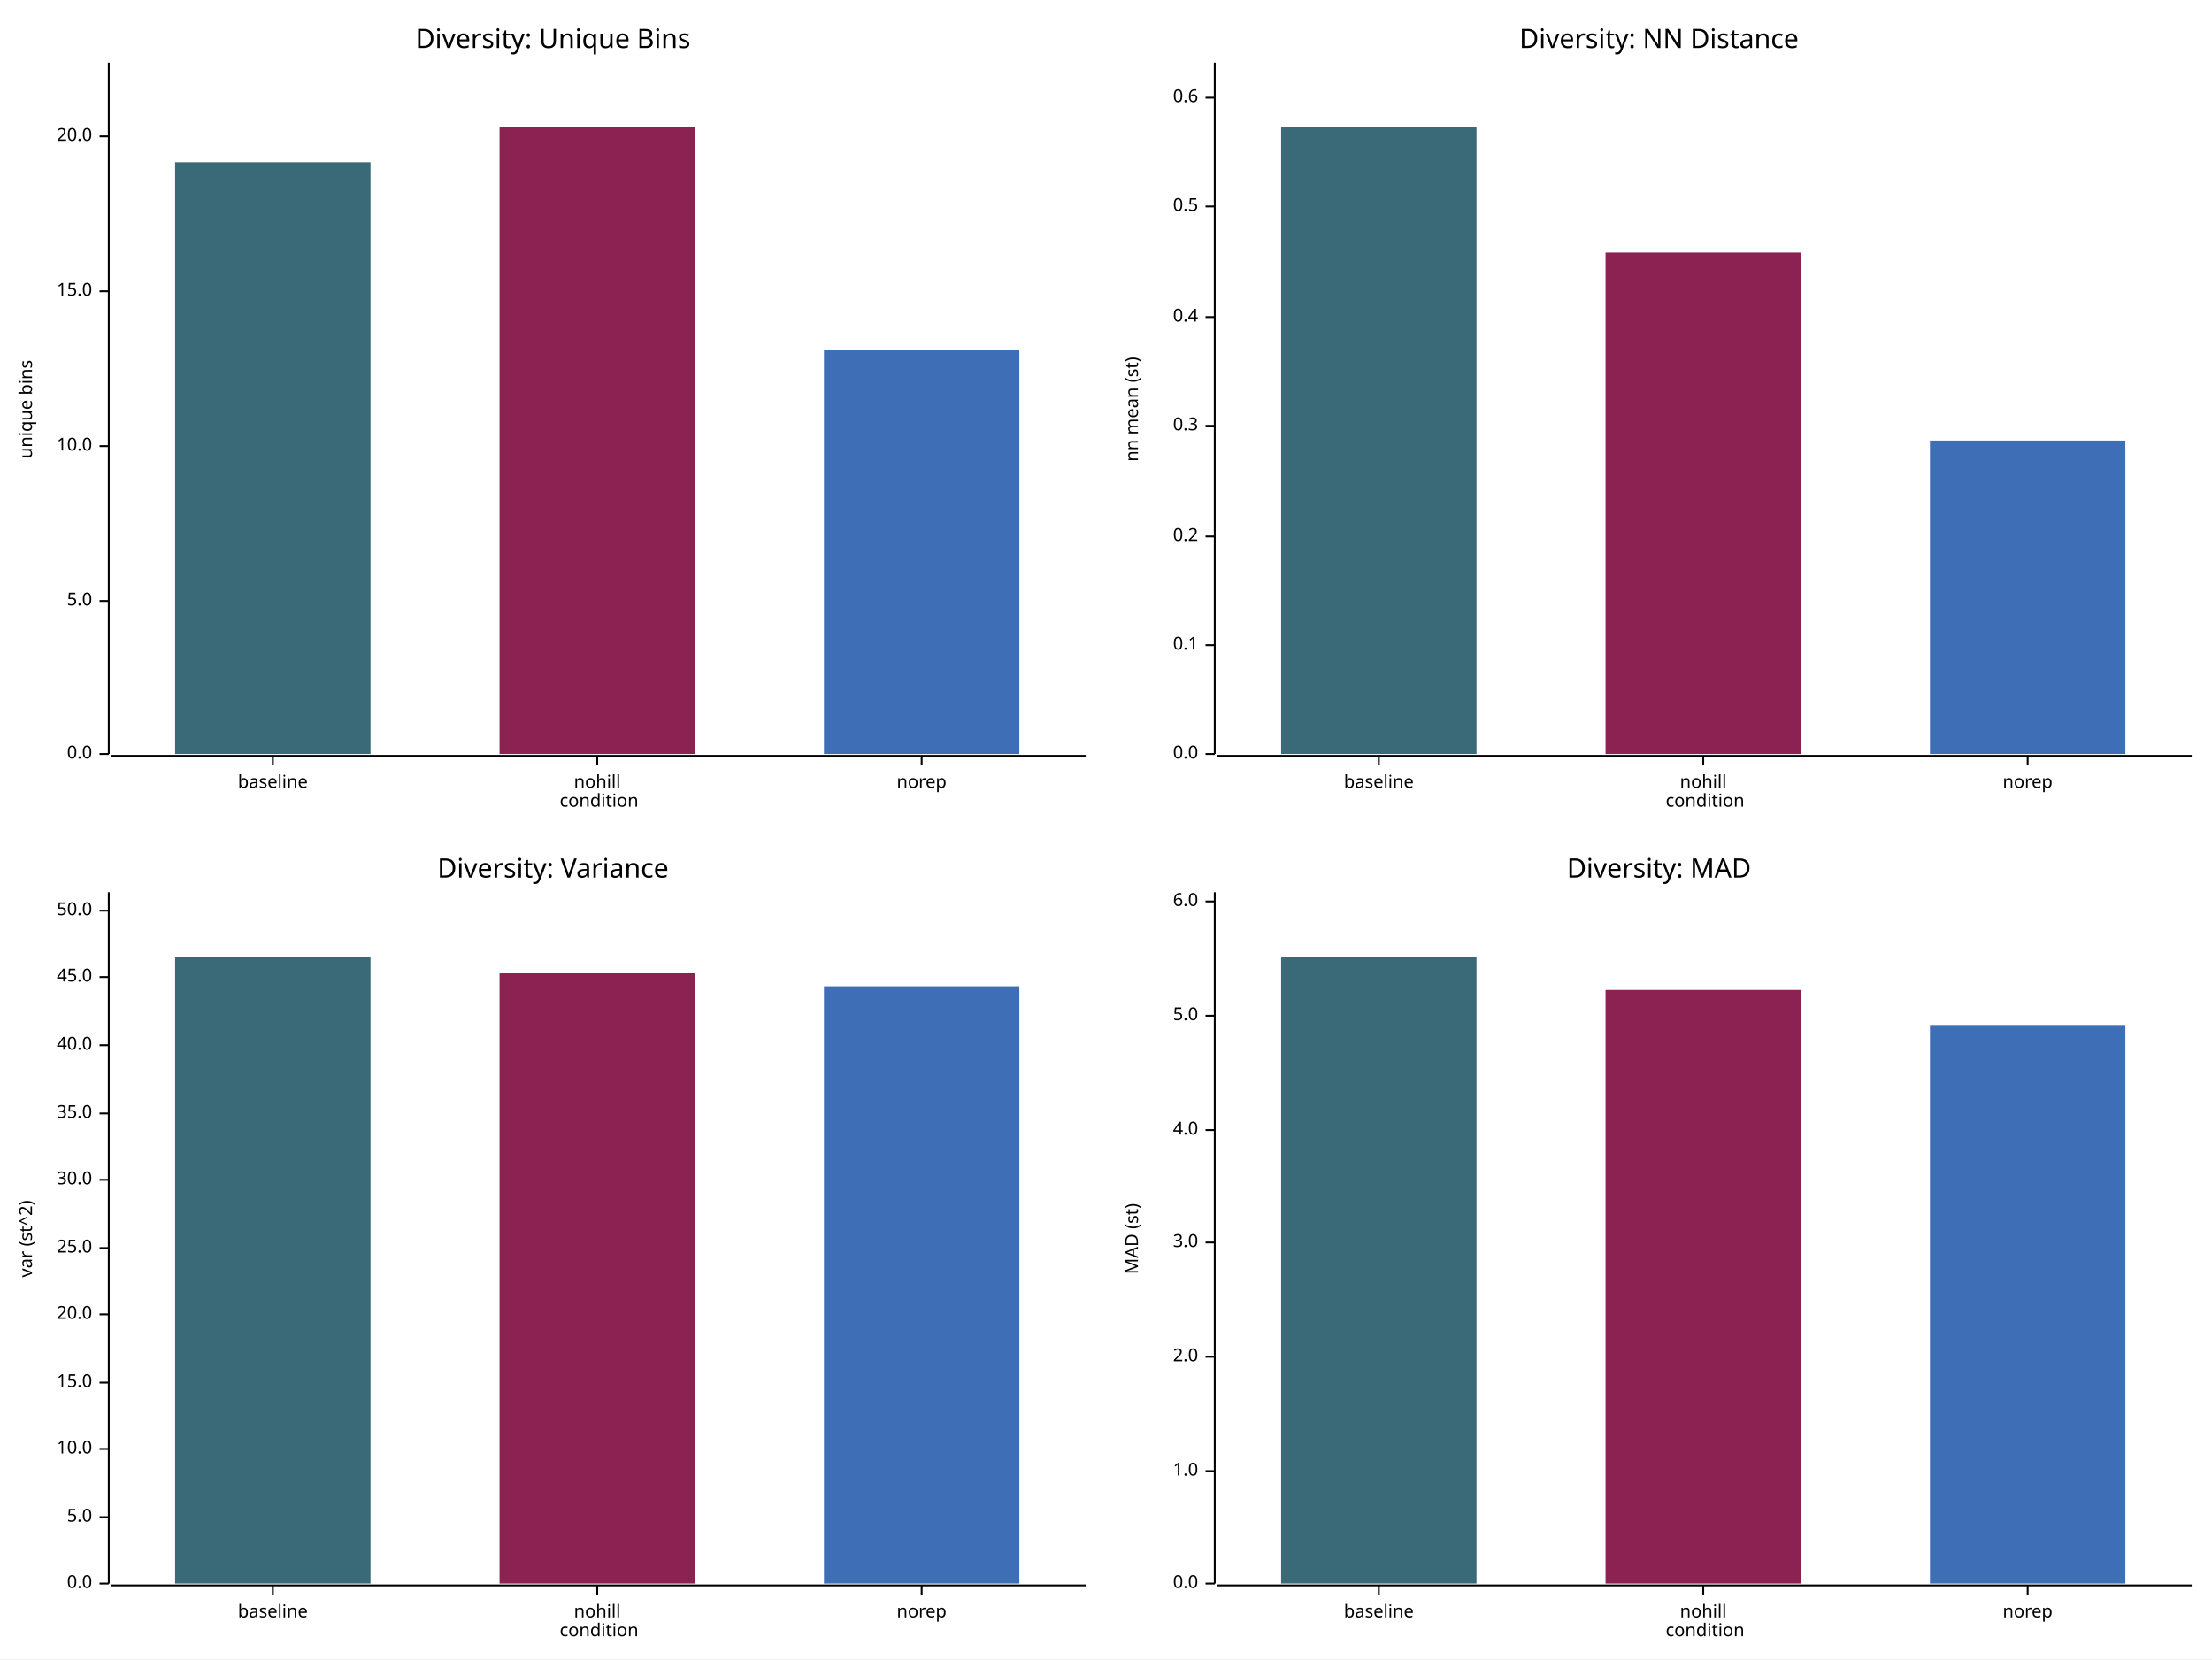
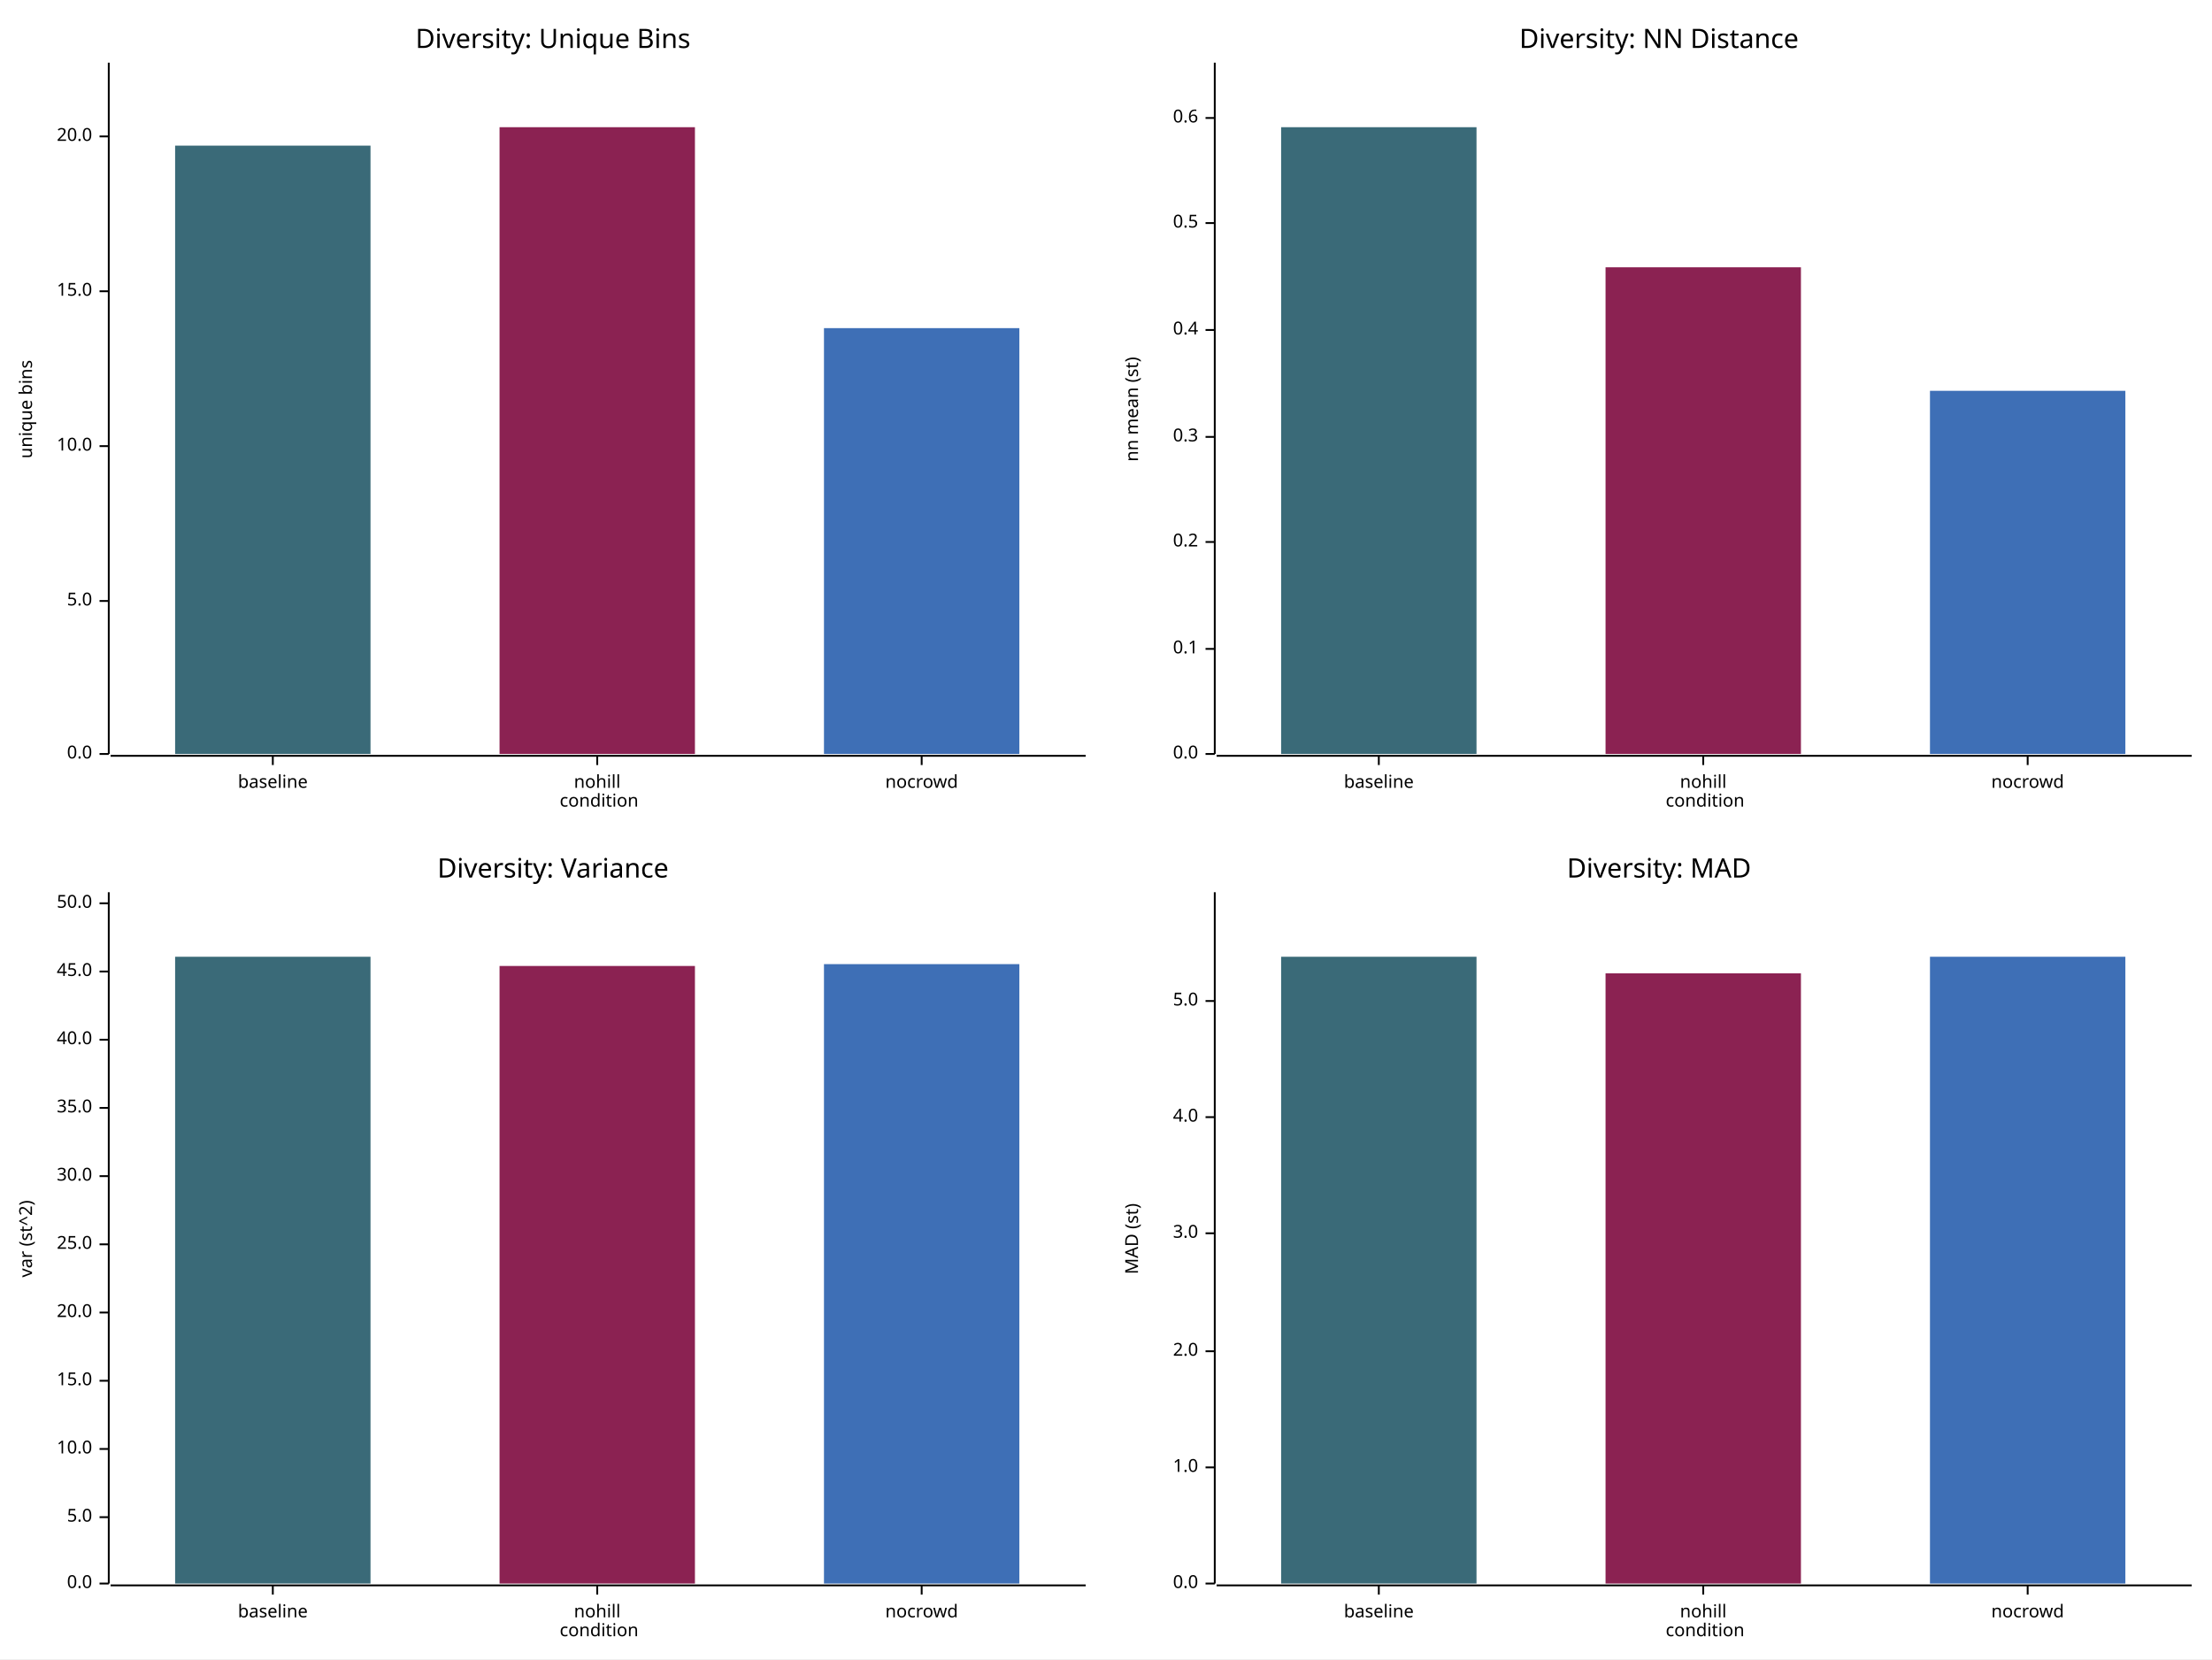
<svg xmlns="http://www.w3.org/2000/svg" width="1200" height="900" viewBox="0 0 1200 900">
  <rect x="0" y="0" width="1200" height="900" opacity="1" fill="#FFFFFF" stroke="none" />
  <text x="300" y="15" dy="0.76em" text-anchor="middle" font-family="sans-serif" font-size="14.516" opacity="1" fill="#000000">
Diversity: Unique Bins
</text>
  <text x="10" y="222" dy="0.76em" text-anchor="middle" font-family="sans-serif" font-size="9.677" opacity="1" fill="#000000" transform="rotate(270, 10, 222)">
unique bins
</text>
  <text x="325" y="440" dy="-0.5ex" text-anchor="middle" font-family="sans-serif" font-size="9.677" opacity="1" fill="#000000">
condition
</text>
  <polyline fill="none" opacity="1" stroke="#000000" stroke-width="1" points="59,34 59,409 " />
  <text x="50" y="409" dy="0.5ex" text-anchor="end" font-family="sans-serif" font-size="9.677" opacity="1" fill="#000000">
0.0
</text>
  <polyline fill="none" opacity="1" stroke="#000000" stroke-width="1" points="54,409 59,409 " />
  <text x="50" y="326" dy="0.5ex" text-anchor="end" font-family="sans-serif" font-size="9.677" opacity="1" fill="#000000">
5.0
</text>
  <polyline fill="none" opacity="1" stroke="#000000" stroke-width="1" points="54,326 59,326 " />
  <text x="50" y="242" dy="0.5ex" text-anchor="end" font-family="sans-serif" font-size="9.677" opacity="1" fill="#000000">
10.0
</text>
  <polyline fill="none" opacity="1" stroke="#000000" stroke-width="1" points="54,242 59,242 " />
  <text x="50" y="158" dy="0.5ex" text-anchor="end" font-family="sans-serif" font-size="9.677" opacity="1" fill="#000000">
15.0
</text>
  <polyline fill="none" opacity="1" stroke="#000000" stroke-width="1" points="54,158 59,158 " />
  <text x="50" y="74" dy="0.5ex" text-anchor="end" font-family="sans-serif" font-size="9.677" opacity="1" fill="#000000">
20.0
</text>
  <polyline fill="none" opacity="1" stroke="#000000" stroke-width="1" points="54,74 59,74 " />
  <polyline fill="none" opacity="1" stroke="#000000" stroke-width="1" points="60,410 589,410 " />
  <text x="148" y="420" dy="0.76em" text-anchor="middle" font-family="sans-serif" font-size="9.677" opacity="1" fill="#000000">
baseline
</text>
  <polyline fill="none" opacity="1" stroke="#000000" stroke-width="1" points="148,410 148,415 " />
  <text x="324" y="420" dy="0.76em" text-anchor="middle" font-family="sans-serif" font-size="9.677" opacity="1" fill="#000000">
nohill
</text>
  <polyline fill="none" opacity="1" stroke="#000000" stroke-width="1" points="324,410 324,415 " />
  <text x="500" y="420" dy="0.76em" text-anchor="middle" font-family="sans-serif" font-size="9.677" opacity="1" fill="#000000">
- norep
+ nocrowd
</text>
  <polyline fill="none" opacity="1" stroke="#000000" stroke-width="1" points="500,410 500,415 " />
-   <rect x="95" y="88" width="106" height="321" opacity="1" fill="#3A6A78" stroke="none" />
+   <rect x="95" y="79" width="106" height="330" opacity="1" fill="#3A6A78" stroke="none" />
  <rect x="271" y="69" width="106" height="340" opacity="1" fill="#8B2252" stroke="none" />
-   <rect x="447" y="190" width="106" height="219" opacity="1" fill="#3E6FB6" stroke="none" />
+   <rect x="447" y="178" width="106" height="231" opacity="1" fill="#3E6FB6" stroke="none" />
  <text x="900" y="15" dy="0.76em" text-anchor="middle" font-family="sans-serif" font-size="14.516" opacity="1" fill="#000000">
Diversity: NN Distance
</text>
  <text x="610" y="222" dy="0.76em" text-anchor="middle" font-family="sans-serif" font-size="9.677" opacity="1" fill="#000000" transform="rotate(270, 610, 222)">
nn mean (st)
</text>
  <text x="925" y="440" dy="-0.5ex" text-anchor="middle" font-family="sans-serif" font-size="9.677" opacity="1" fill="#000000">
condition
</text>
  <polyline fill="none" opacity="1" stroke="#000000" stroke-width="1" points="659,34 659,409 " />
  <text x="650" y="409" dy="0.5ex" text-anchor="end" font-family="sans-serif" font-size="9.677" opacity="1" fill="#000000">
0.0
</text>
  <polyline fill="none" opacity="1" stroke="#000000" stroke-width="1" points="654,409 659,409 " />
-   <text x="650" y="350" dy="0.5ex" text-anchor="end" font-family="sans-serif" font-size="9.677" opacity="1" fill="#000000">
+   <text x="650" y="352" dy="0.5ex" text-anchor="end" font-family="sans-serif" font-size="9.677" opacity="1" fill="#000000">
0.1
</text>
-   <polyline fill="none" opacity="1" stroke="#000000" stroke-width="1" points="654,350 659,350 " />
-   <text x="650" y="291" dy="0.5ex" text-anchor="end" font-family="sans-serif" font-size="9.677" opacity="1" fill="#000000">
+   <polyline fill="none" opacity="1" stroke="#000000" stroke-width="1" points="654,352 659,352 " />
+   <text x="650" y="294" dy="0.5ex" text-anchor="end" font-family="sans-serif" font-size="9.677" opacity="1" fill="#000000">
0.2
</text>
-   <polyline fill="none" opacity="1" stroke="#000000" stroke-width="1" points="654,291 659,291 " />
-   <text x="650" y="231" dy="0.5ex" text-anchor="end" font-family="sans-serif" font-size="9.677" opacity="1" fill="#000000">
+   <polyline fill="none" opacity="1" stroke="#000000" stroke-width="1" points="654,294 659,294 " />
+   <text x="650" y="237" dy="0.5ex" text-anchor="end" font-family="sans-serif" font-size="9.677" opacity="1" fill="#000000">
0.3
</text>
-   <polyline fill="none" opacity="1" stroke="#000000" stroke-width="1" points="654,231 659,231 " />
-   <text x="650" y="172" dy="0.5ex" text-anchor="end" font-family="sans-serif" font-size="9.677" opacity="1" fill="#000000">
+   <polyline fill="none" opacity="1" stroke="#000000" stroke-width="1" points="654,237 659,237 " />
+   <text x="650" y="179" dy="0.5ex" text-anchor="end" font-family="sans-serif" font-size="9.677" opacity="1" fill="#000000">
0.4
</text>
-   <polyline fill="none" opacity="1" stroke="#000000" stroke-width="1" points="654,172 659,172 " />
-   <text x="650" y="112" dy="0.5ex" text-anchor="end" font-family="sans-serif" font-size="9.677" opacity="1" fill="#000000">
+   <polyline fill="none" opacity="1" stroke="#000000" stroke-width="1" points="654,179 659,179 " />
+   <text x="650" y="121" dy="0.5ex" text-anchor="end" font-family="sans-serif" font-size="9.677" opacity="1" fill="#000000">
0.5
</text>
-   <polyline fill="none" opacity="1" stroke="#000000" stroke-width="1" points="654,112 659,112 " />
-   <text x="650" y="53" dy="0.5ex" text-anchor="end" font-family="sans-serif" font-size="9.677" opacity="1" fill="#000000">
+   <polyline fill="none" opacity="1" stroke="#000000" stroke-width="1" points="654,121 659,121 " />
+   <text x="650" y="64" dy="0.5ex" text-anchor="end" font-family="sans-serif" font-size="9.677" opacity="1" fill="#000000">
0.6
</text>
-   <polyline fill="none" opacity="1" stroke="#000000" stroke-width="1" points="654,53 659,53 " />
+   <polyline fill="none" opacity="1" stroke="#000000" stroke-width="1" points="654,64 659,64 " />
  <polyline fill="none" opacity="1" stroke="#000000" stroke-width="1" points="660,410 1189,410 " />
  <text x="748" y="420" dy="0.76em" text-anchor="middle" font-family="sans-serif" font-size="9.677" opacity="1" fill="#000000">
baseline
</text>
  <polyline fill="none" opacity="1" stroke="#000000" stroke-width="1" points="748,410 748,415 " />
  <text x="924" y="420" dy="0.76em" text-anchor="middle" font-family="sans-serif" font-size="9.677" opacity="1" fill="#000000">
nohill
</text>
  <polyline fill="none" opacity="1" stroke="#000000" stroke-width="1" points="924,410 924,415 " />
  <text x="1100" y="420" dy="0.76em" text-anchor="middle" font-family="sans-serif" font-size="9.677" opacity="1" fill="#000000">
- norep
+ nocrowd
</text>
  <polyline fill="none" opacity="1" stroke="#000000" stroke-width="1" points="1100,410 1100,415 " />
  <rect x="695" y="69" width="106" height="340" opacity="1" fill="#3A6A78" stroke="none" />
-   <rect x="871" y="137" width="106" height="272" opacity="1" fill="#8B2252" stroke="none" />
-   <rect x="1047" y="239" width="106" height="170" opacity="1" fill="#3E6FB6" stroke="none" />
+   <rect x="871" y="145" width="106" height="264" opacity="1" fill="#8B2252" stroke="none" />
+   <rect x="1047" y="212" width="106" height="197" opacity="1" fill="#3E6FB6" stroke="none" />
  <text x="300" y="465" dy="0.76em" text-anchor="middle" font-family="sans-serif" font-size="14.516" opacity="1" fill="#000000">
Diversity: Variance
</text>
  <text x="10" y="672" dy="0.76em" text-anchor="middle" font-family="sans-serif" font-size="9.677" opacity="1" fill="#000000" transform="rotate(270, 10, 672)">
var (st^2)
</text>
  <text x="325" y="890" dy="-0.5ex" text-anchor="middle" font-family="sans-serif" font-size="9.677" opacity="1" fill="#000000">
condition
</text>
  <polyline fill="none" opacity="1" stroke="#000000" stroke-width="1" points="59,484 59,859 " />
  <text x="50" y="859" dy="0.5ex" text-anchor="end" font-family="sans-serif" font-size="9.677" opacity="1" fill="#000000">
0.0
</text>
  <polyline fill="none" opacity="1" stroke="#000000" stroke-width="1" points="54,859 59,859 " />
  <text x="50" y="823" dy="0.5ex" text-anchor="end" font-family="sans-serif" font-size="9.677" opacity="1" fill="#000000">
5.0
</text>
  <polyline fill="none" opacity="1" stroke="#000000" stroke-width="1" points="54,823 59,823 " />
  <text x="50" y="786" dy="0.5ex" text-anchor="end" font-family="sans-serif" font-size="9.677" opacity="1" fill="#000000">
10.0
</text>
  <polyline fill="none" opacity="1" stroke="#000000" stroke-width="1" points="54,786 59,786 " />
-   <text x="50" y="750" dy="0.5ex" text-anchor="end" font-family="sans-serif" font-size="9.677" opacity="1" fill="#000000">
+   <text x="50" y="749" dy="0.5ex" text-anchor="end" font-family="sans-serif" font-size="9.677" opacity="1" fill="#000000">
15.0
</text>
-   <polyline fill="none" opacity="1" stroke="#000000" stroke-width="1" points="54,750 59,750 " />
-   <text x="50" y="713" dy="0.5ex" text-anchor="end" font-family="sans-serif" font-size="9.677" opacity="1" fill="#000000">
+   <polyline fill="none" opacity="1" stroke="#000000" stroke-width="1" points="54,749 59,749 " />
+   <text x="50" y="712" dy="0.5ex" text-anchor="end" font-family="sans-serif" font-size="9.677" opacity="1" fill="#000000">
20.0
</text>
-   <polyline fill="none" opacity="1" stroke="#000000" stroke-width="1" points="54,713 59,713 " />
-   <text x="50" y="677" dy="0.5ex" text-anchor="end" font-family="sans-serif" font-size="9.677" opacity="1" fill="#000000">
+   <polyline fill="none" opacity="1" stroke="#000000" stroke-width="1" points="54,712 59,712 " />
+   <text x="50" y="675" dy="0.5ex" text-anchor="end" font-family="sans-serif" font-size="9.677" opacity="1" fill="#000000">
25.0
</text>
-   <polyline fill="none" opacity="1" stroke="#000000" stroke-width="1" points="54,677 59,677 " />
-   <text x="50" y="640" dy="0.5ex" text-anchor="end" font-family="sans-serif" font-size="9.677" opacity="1" fill="#000000">
+   <polyline fill="none" opacity="1" stroke="#000000" stroke-width="1" points="54,675 59,675 " />
+   <text x="50" y="638" dy="0.5ex" text-anchor="end" font-family="sans-serif" font-size="9.677" opacity="1" fill="#000000">
30.0
</text>
-   <polyline fill="none" opacity="1" stroke="#000000" stroke-width="1" points="54,640 59,640 " />
-   <text x="50" y="604" dy="0.5ex" text-anchor="end" font-family="sans-serif" font-size="9.677" opacity="1" fill="#000000">
+   <polyline fill="none" opacity="1" stroke="#000000" stroke-width="1" points="54,638 59,638 " />
+   <text x="50" y="601" dy="0.5ex" text-anchor="end" font-family="sans-serif" font-size="9.677" opacity="1" fill="#000000">
35.0
</text>
-   <polyline fill="none" opacity="1" stroke="#000000" stroke-width="1" points="54,604 59,604 " />
-   <text x="50" y="567" dy="0.5ex" text-anchor="end" font-family="sans-serif" font-size="9.677" opacity="1" fill="#000000">
+   <polyline fill="none" opacity="1" stroke="#000000" stroke-width="1" points="54,601 59,601 " />
+   <text x="50" y="564" dy="0.5ex" text-anchor="end" font-family="sans-serif" font-size="9.677" opacity="1" fill="#000000">
40.0
</text>
-   <polyline fill="none" opacity="1" stroke="#000000" stroke-width="1" points="54,567 59,567 " />
-   <text x="50" y="530" dy="0.5ex" text-anchor="end" font-family="sans-serif" font-size="9.677" opacity="1" fill="#000000">
+   <polyline fill="none" opacity="1" stroke="#000000" stroke-width="1" points="54,564 59,564 " />
+   <text x="50" y="527" dy="0.5ex" text-anchor="end" font-family="sans-serif" font-size="9.677" opacity="1" fill="#000000">
45.0
</text>
-   <polyline fill="none" opacity="1" stroke="#000000" stroke-width="1" points="54,530 59,530 " />
-   <text x="50" y="494" dy="0.5ex" text-anchor="end" font-family="sans-serif" font-size="9.677" opacity="1" fill="#000000">
+   <polyline fill="none" opacity="1" stroke="#000000" stroke-width="1" points="54,527 59,527 " />
+   <text x="50" y="490" dy="0.5ex" text-anchor="end" font-family="sans-serif" font-size="9.677" opacity="1" fill="#000000">
50.0
</text>
-   <polyline fill="none" opacity="1" stroke="#000000" stroke-width="1" points="54,494 59,494 " />
+   <polyline fill="none" opacity="1" stroke="#000000" stroke-width="1" points="54,490 59,490 " />
  <polyline fill="none" opacity="1" stroke="#000000" stroke-width="1" points="60,860 589,860 " />
  <text x="148" y="870" dy="0.76em" text-anchor="middle" font-family="sans-serif" font-size="9.677" opacity="1" fill="#000000">
baseline
</text>
  <polyline fill="none" opacity="1" stroke="#000000" stroke-width="1" points="148,860 148,865 " />
  <text x="324" y="870" dy="0.76em" text-anchor="middle" font-family="sans-serif" font-size="9.677" opacity="1" fill="#000000">
nohill
</text>
  <polyline fill="none" opacity="1" stroke="#000000" stroke-width="1" points="324,860 324,865 " />
  <text x="500" y="870" dy="0.76em" text-anchor="middle" font-family="sans-serif" font-size="9.677" opacity="1" fill="#000000">
- norep
+ nocrowd
</text>
  <polyline fill="none" opacity="1" stroke="#000000" stroke-width="1" points="500,860 500,865 " />
  <rect x="95" y="519" width="106" height="340" opacity="1" fill="#3A6A78" stroke="none" />
-   <rect x="271" y="528" width="106" height="331" opacity="1" fill="#8B2252" stroke="none" />
-   <rect x="447" y="535" width="106" height="324" opacity="1" fill="#3E6FB6" stroke="none" />
+   <rect x="271" y="524" width="106" height="335" opacity="1" fill="#8B2252" stroke="none" />
+   <rect x="447" y="523" width="106" height="336" opacity="1" fill="#3E6FB6" stroke="none" />
  <text x="900" y="465" dy="0.76em" text-anchor="middle" font-family="sans-serif" font-size="14.516" opacity="1" fill="#000000">
Diversity: MAD
</text>
  <text x="610" y="672" dy="0.76em" text-anchor="middle" font-family="sans-serif" font-size="9.677" opacity="1" fill="#000000" transform="rotate(270, 610, 672)">
MAD (st)
</text>
  <text x="925" y="890" dy="-0.5ex" text-anchor="middle" font-family="sans-serif" font-size="9.677" opacity="1" fill="#000000">
condition
</text>
  <polyline fill="none" opacity="1" stroke="#000000" stroke-width="1" points="659,484 659,859 " />
  <text x="650" y="859" dy="0.5ex" text-anchor="end" font-family="sans-serif" font-size="9.677" opacity="1" fill="#000000">
0.0
</text>
  <polyline fill="none" opacity="1" stroke="#000000" stroke-width="1" points="654,859 659,859 " />
-   <text x="650" y="798" dy="0.5ex" text-anchor="end" font-family="sans-serif" font-size="9.677" opacity="1" fill="#000000">
+   <text x="650" y="796" dy="0.5ex" text-anchor="end" font-family="sans-serif" font-size="9.677" opacity="1" fill="#000000">
1.0
</text>
-   <polyline fill="none" opacity="1" stroke="#000000" stroke-width="1" points="654,798 659,798 " />
-   <text x="650" y="736" dy="0.5ex" text-anchor="end" font-family="sans-serif" font-size="9.677" opacity="1" fill="#000000">
+   <polyline fill="none" opacity="1" stroke="#000000" stroke-width="1" points="654,796 659,796 " />
+   <text x="650" y="733" dy="0.5ex" text-anchor="end" font-family="sans-serif" font-size="9.677" opacity="1" fill="#000000">
2.0
</text>
-   <polyline fill="none" opacity="1" stroke="#000000" stroke-width="1" points="654,736 659,736 " />
-   <text x="650" y="674" dy="0.5ex" text-anchor="end" font-family="sans-serif" font-size="9.677" opacity="1" fill="#000000">
+   <polyline fill="none" opacity="1" stroke="#000000" stroke-width="1" points="654,733 659,733 " />
+   <text x="650" y="669" dy="0.5ex" text-anchor="end" font-family="sans-serif" font-size="9.677" opacity="1" fill="#000000">
3.0
</text>
-   <polyline fill="none" opacity="1" stroke="#000000" stroke-width="1" points="654,674 659,674 " />
-   <text x="650" y="613" dy="0.5ex" text-anchor="end" font-family="sans-serif" font-size="9.677" opacity="1" fill="#000000">
+   <polyline fill="none" opacity="1" stroke="#000000" stroke-width="1" points="654,669 659,669 " />
+   <text x="650" y="606" dy="0.5ex" text-anchor="end" font-family="sans-serif" font-size="9.677" opacity="1" fill="#000000">
4.0
</text>
-   <polyline fill="none" opacity="1" stroke="#000000" stroke-width="1" points="654,613 659,613 " />
-   <text x="650" y="551" dy="0.5ex" text-anchor="end" font-family="sans-serif" font-size="9.677" opacity="1" fill="#000000">
+   <polyline fill="none" opacity="1" stroke="#000000" stroke-width="1" points="654,606 659,606 " />
+   <text x="650" y="543" dy="0.5ex" text-anchor="end" font-family="sans-serif" font-size="9.677" opacity="1" fill="#000000">
5.0
</text>
-   <polyline fill="none" opacity="1" stroke="#000000" stroke-width="1" points="654,551 659,551 " />
-   <text x="650" y="489" dy="0.5ex" text-anchor="end" font-family="sans-serif" font-size="9.677" opacity="1" fill="#000000">
- 6.0
- </text>
-   <polyline fill="none" opacity="1" stroke="#000000" stroke-width="1" points="654,489 659,489 " />
+   <polyline fill="none" opacity="1" stroke="#000000" stroke-width="1" points="654,543 659,543 " />
  <polyline fill="none" opacity="1" stroke="#000000" stroke-width="1" points="660,860 1189,860 " />
  <text x="748" y="870" dy="0.76em" text-anchor="middle" font-family="sans-serif" font-size="9.677" opacity="1" fill="#000000">
baseline
</text>
  <polyline fill="none" opacity="1" stroke="#000000" stroke-width="1" points="748,860 748,865 " />
  <text x="924" y="870" dy="0.76em" text-anchor="middle" font-family="sans-serif" font-size="9.677" opacity="1" fill="#000000">
nohill
</text>
  <polyline fill="none" opacity="1" stroke="#000000" stroke-width="1" points="924,860 924,865 " />
  <text x="1100" y="870" dy="0.76em" text-anchor="middle" font-family="sans-serif" font-size="9.677" opacity="1" fill="#000000">
- norep
+ nocrowd
</text>
  <polyline fill="none" opacity="1" stroke="#000000" stroke-width="1" points="1100,860 1100,865 " />
  <rect x="695" y="519" width="106" height="340" opacity="1" fill="#3A6A78" stroke="none" />
-   <rect x="871" y="537" width="106" height="322" opacity="1" fill="#8B2252" stroke="none" />
-   <rect x="1047" y="556" width="106" height="303" opacity="1" fill="#3E6FB6" stroke="none" />
+   <rect x="871" y="528" width="106" height="331" opacity="1" fill="#8B2252" stroke="none" />
+   <rect x="1047" y="519" width="106" height="340" opacity="1" fill="#3E6FB6" stroke="none" />
</svg>
